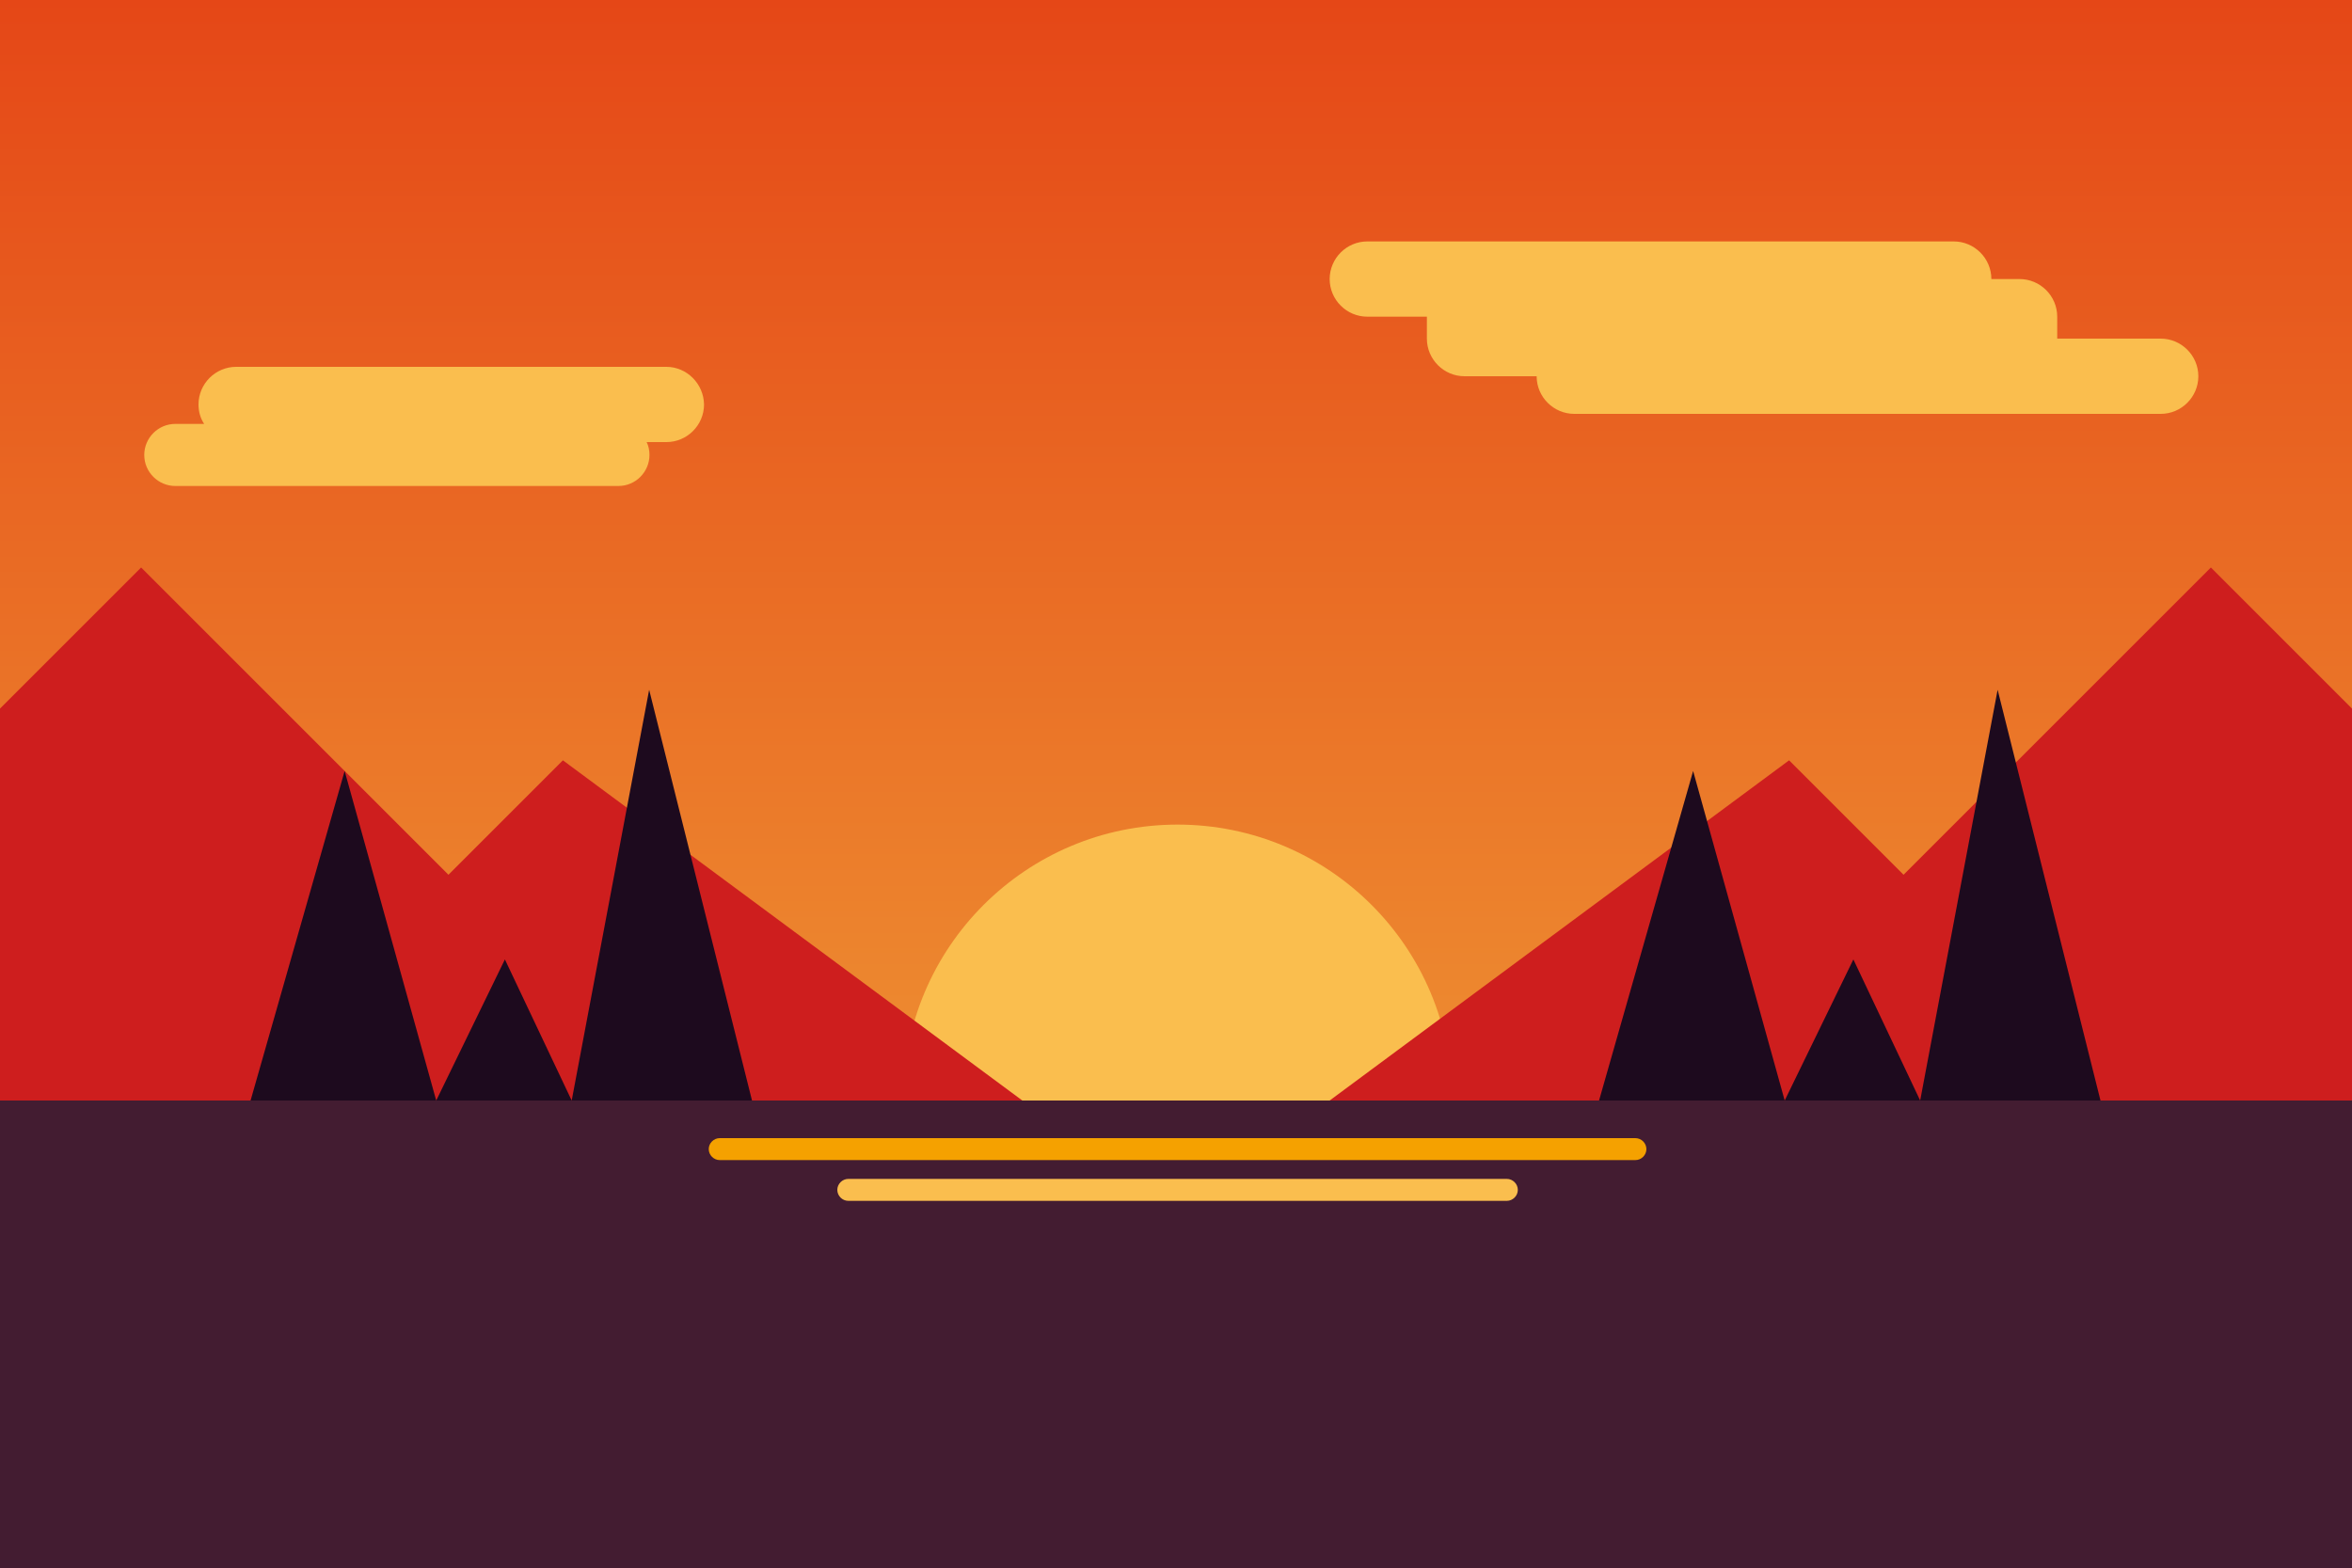
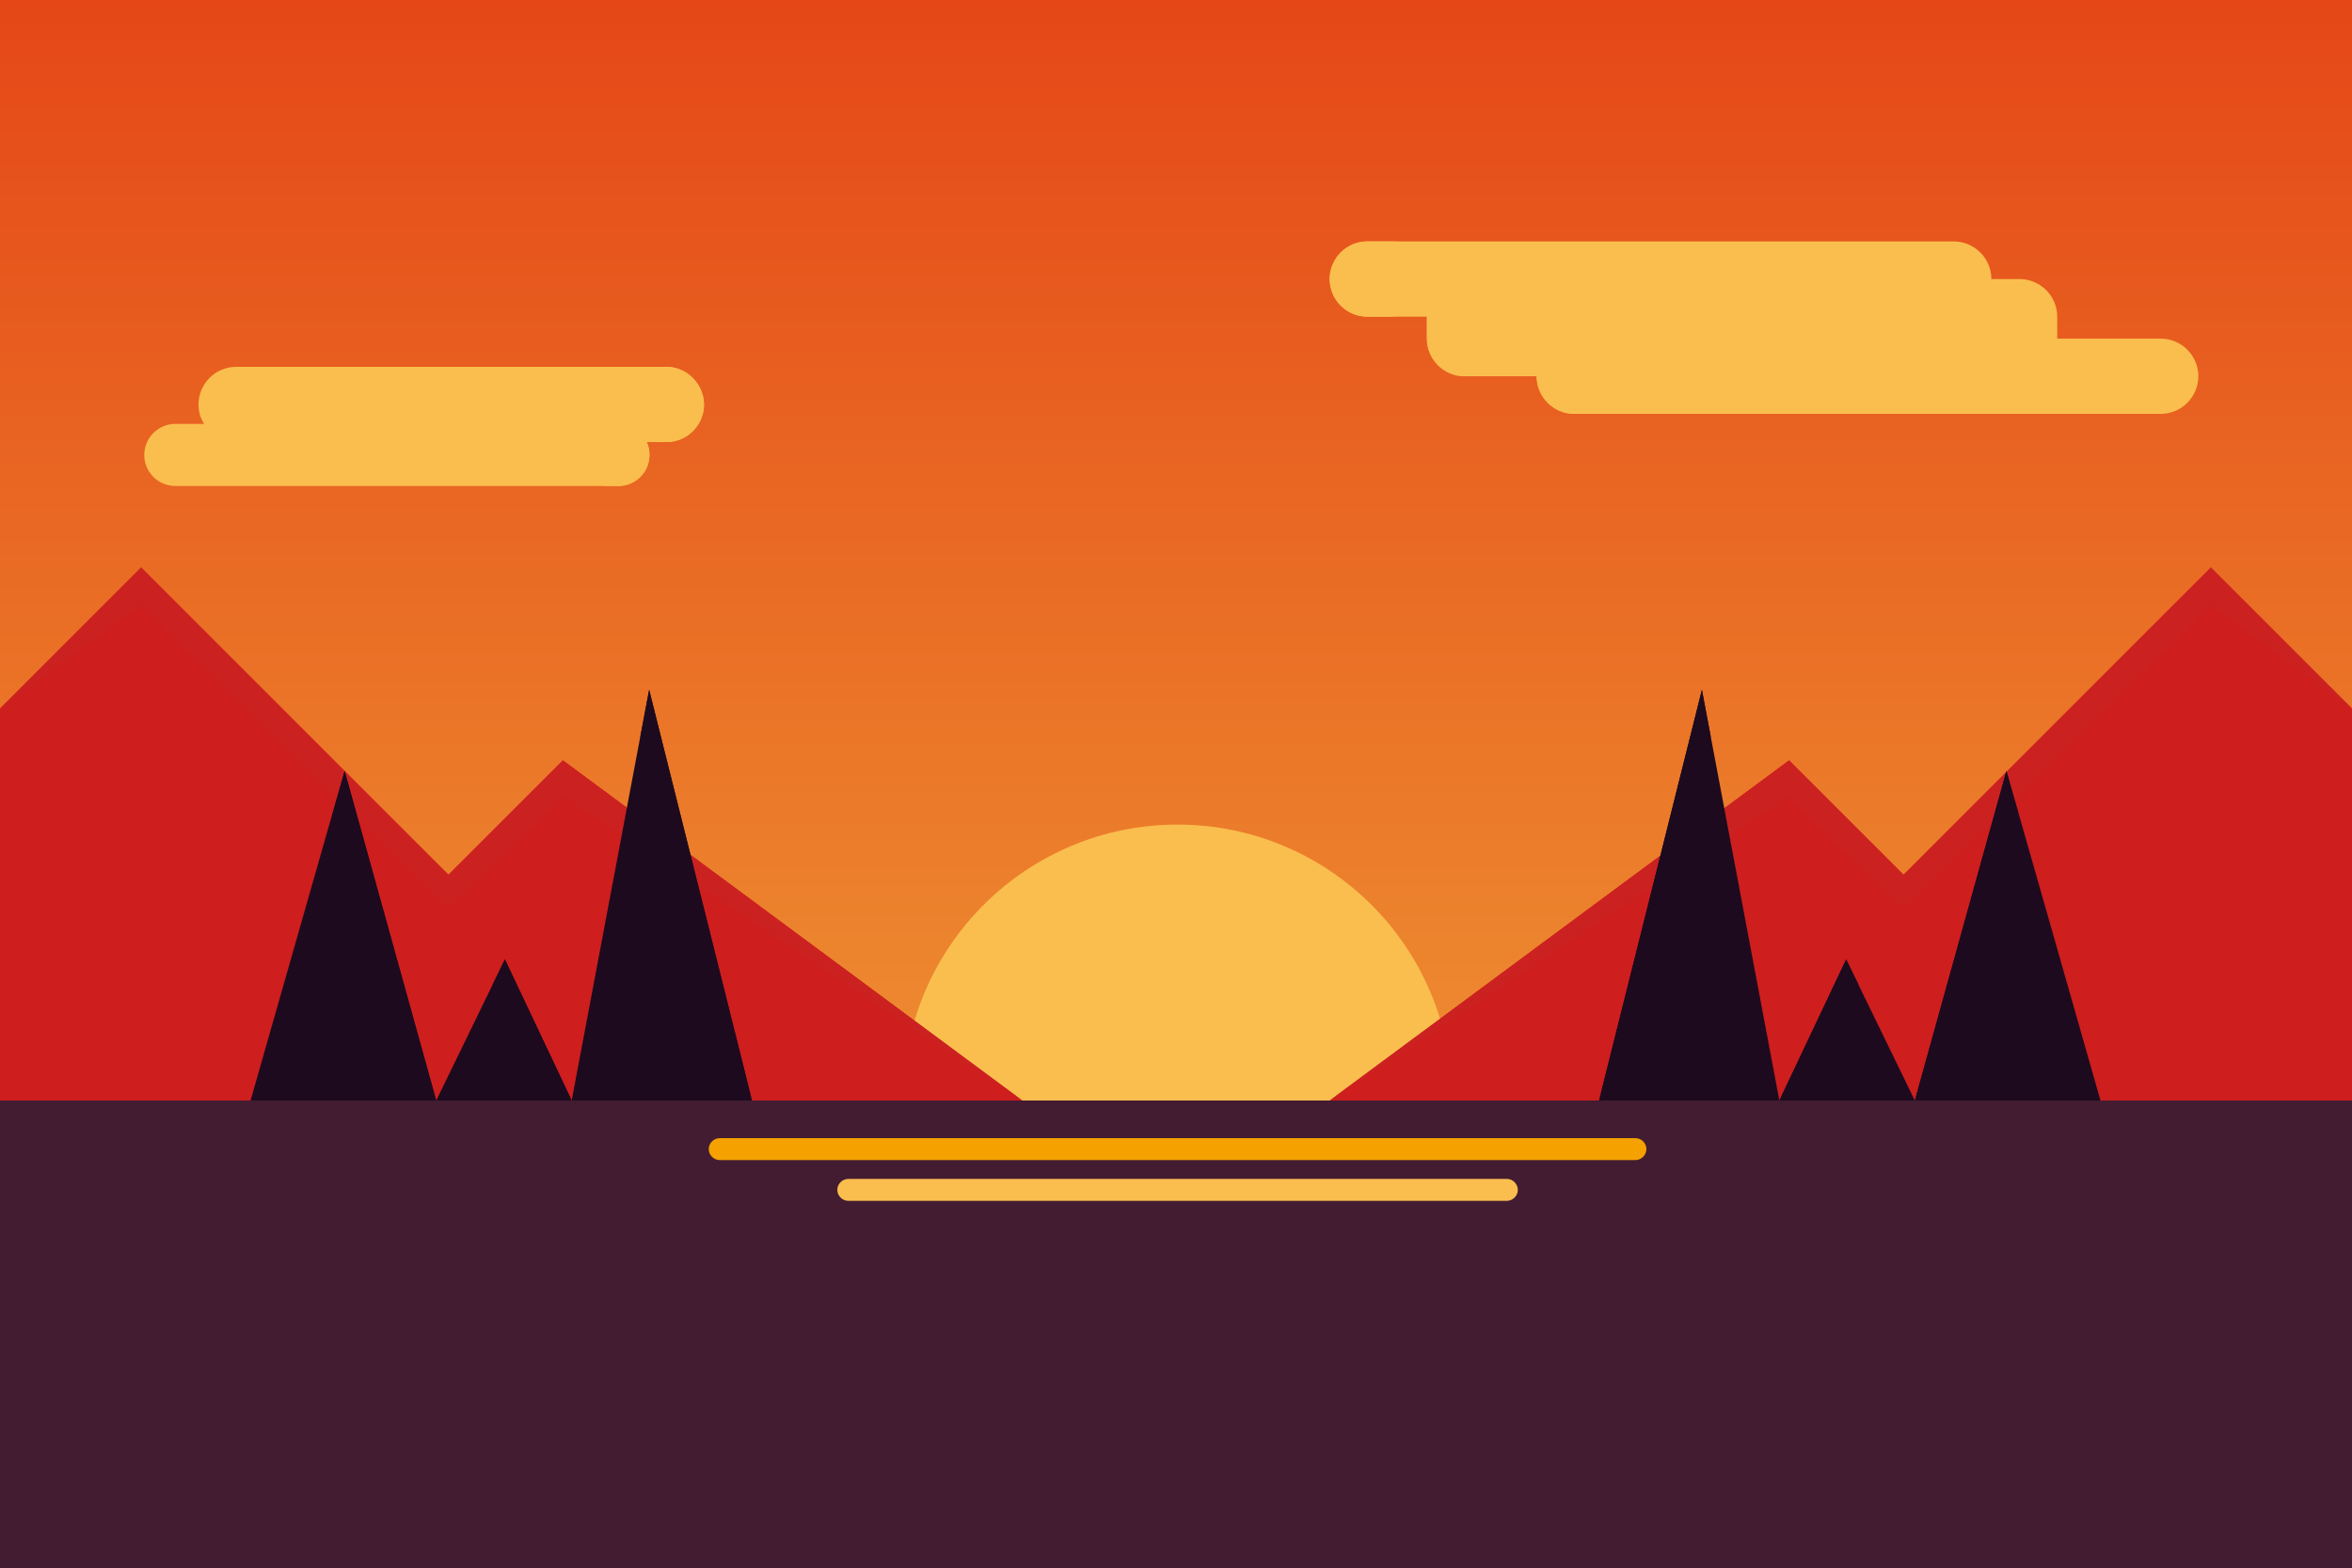
<svg xmlns="http://www.w3.org/2000/svg" version="1.1" id="Layer_1" x="0px" y="0px" viewBox="0 0 750 500" style="enable-background:new 0 0 750 500;" xml:space="preserve">
  <style type="text/css">
	.st0{fill:url(#SVGID_1_);}
	.st1{fill:#FABE4E;}
	.st2{fill:#431C31;}
	.st3{fill:#CE1E1E;}
- 	.st4{fill:#1D0A1E;}
- 	.st5{fill:#F5A100;}
+ 	.st4{fill:#CC2121;}
+ 	.st5{fill:#1D0A1E;}
+ 	.st6{fill:#F5A100;}
</style>
-   <linearGradient id="SVGID_1_" gradientUnits="userSpaceOnUse" x1="375" y1="500" x2="375" y2="-9.094947e-13">
+   <linearGradient id="SVGID_1_" gradientUnits="userSpaceOnUse" x1="375" y1="-0.11" x2="375" y2="499.89" gradientTransform="matrix(1 0 0 -1 0 499.8898)">
    <stop offset="0" style="stop-color:#F1AB3C" />
    <stop offset="1" style="stop-color:#E54717" />
  </linearGradient>
-   <rect class="st0" width="750" height="500" />
+   <rect y="0" class="st0" width="750" height="500" />
  <circle class="st1" cx="375.5" cy="350.5" r="87.5" />
  <rect y="351" class="st2" width="750" height="150" />
+   <rect y="351" class="st2" width="750" height="3.5" />
  <polygon class="st3" points="0,351 0,226 45,181 143,279 179.5,242.5 326,351 " />
  <polygon class="st3" points="750,351 750,226 705,181 607,279 570.5,242.5 424,351 " />
-   <polygon class="st4" points="79.9,351 109.9,245.9 139.1,351 161,306 182.3,351 207,220 239.8,351 " />
-   <polygon class="st4" points="509.9,351 539.9,245.9 569.1,351 591,306 612.3,351 637,220 669.8,351 " />
-   <path class="st1" d="M212.5,117H75.3c-6.6,0-12,5.4-12,12v0c0,2.3,0.6,4.4,1.8,6.2h-9.2c-5.5,0-9.9,4.5-9.9,9.9v0  c0,5.5,4.5,9.9,9.9,9.9h141.3c5.5,0,9.9-4.5,9.9-9.9v0c0-1.5-0.3-2.9-0.9-4.1h6.3c6.6,0,12-5.4,12-12v0  C224.4,122.4,219,117,212.5,117z" />
-   <path class="st1" d="M689,108h-33v-7c0-6.6-5.4-12-12-12h-9c0-6.6-5.4-12-12-12H436c-6.6,0-12,5.4-12,12c0,6.6,5.4,12,12,12h19v7  c0,6.6,5.4,12,12,12h23c0,6.6,5.4,12,12,12h187c6.6,0,12-5.4,12-12C701,113.4,695.6,108,689,108z" />
-   <path class="st5" d="M521.5,370h-292c-1.9,0-3.5-1.6-3.5-3.5l0,0c0-1.9,1.6-3.5,3.5-3.5h292c1.9,0,3.5,1.6,3.5,3.5l0,0  C525,368.4,523.4,370,521.5,370z" />
+   <polygon class="st4" points="0,226 45,181 143,279 179.5,242.5 326,351 179.8,254.1 143,289.9 45,192.9 " />
+   <polygon class="st4" points="705,192.9 607,289.9 570.2,254.1 424,351 570.5,242.5 607,279 705,181 750,226 " />
+   <polygon class="st5" points="79.9,351 109.9,245.9 139.1,351 161,306 182.3,351 207,220 239.8,351 " />
+   <polygon class="st5" points="79.9,351 109.9,245.9 139.1,351 161,306 182.3,351 207,220 239.8,351 204.2,234.9 182.3,351 157.1,314   139.1,351 105.9,260.1 79.9,351 " />
+   <polygon class="st5" points="669.8,351 643.8,260.1 610.6,351 592.6,314 567.4,351 545.5,234.9 509.9,351 542.7,220 567.4,351   588.7,306 610.6,351 639.8,245.9 669.8,351 " />
+   <polygon class="st5" points="509.9,351 542.7,220 567.4,351 588.7,306 610.6,351 639.8,245.9 669.8,351 " />
+   <path class="st1" d="M212.5,117H75.3c-6.6,0-12,5.4-12,12l0,0c0,2.3,0.6,4.4,1.8,6.2h-9.2c-5.5,0-9.9,4.5-9.9,9.9l0,0  c0,5.5,4.5,9.9,9.9,9.9h141.3c5.5,0,9.9-4.5,9.9-9.9l0,0c0-1.5-0.3-2.9-0.9-4.1h6.3c6.6,0,12-5.4,12-12l0,0  C224.4,122.4,219,117,212.5,117z" />
+   <g>
+     <path class="st1" d="M200.2,141c0.6,1.2,0.9,2.6,0.9,4.1c0,5.4-4.4,9.9-9.9,9.9h6c5.5,0,9.9-4.5,9.9-9.9c0-1.5-0.3-2.9-0.9-4.1   H200.2z" />
+     <path class="st1" d="M212.5,117h-6c6.5,0,11.9,5.4,12,12c0,6.6-5.4,12-12,12h6c6.6,0,12-5.4,12-12C224.4,122.4,219,117,212.5,117z" />
+   </g>
+   <path class="st1" d="M689,108h-33v-7c0-6.6-5.4-12-12-12h-9c0-6.6-5.4-12-12-12H436c-6.6,0-12,5.4-12,12s5.4,12,12,12h19v7  c0,6.6,5.4,12,12,12h23c0,6.6,5.4,12,12,12h187c6.6,0,12-5.4,12-12S695.6,108,689,108z" />
+   <g>
+     <path class="st1" d="M434,89c0-6.6,5.4-12,12-12h-10c-6.6,0-12,5.4-12,12s5.4,12,12,12h10C439.4,101,434,95.6,434,89z" />
+     <path class="st1" d="M465,108v-7h-10v7c0,6.6,5.4,12,12,12h10C470.4,120,465,114.6,465,108z" />
+     <path class="st1" d="M500,120h-10c0,6.6,5.4,12,12,12h10C505.4,132,500,126.6,500,120z" />
+   </g>
+   <path class="st6" d="M521.5,370h-292c-1.9,0-3.5-1.6-3.5-3.5l0,0c0-1.9,1.6-3.5,3.5-3.5h292c1.9,0,3.5,1.6,3.5,3.5l0,0  C525,368.4,523.4,370,521.5,370z" />
  <path class="st1" d="M480.5,383h-210c-1.9,0-3.5-1.6-3.5-3.5l0,0c0-1.9,1.6-3.5,3.5-3.5h210c1.9,0,3.5,1.6,3.5,3.5l0,0  C484,381.4,482.4,383,480.5,383z" />
</svg>
